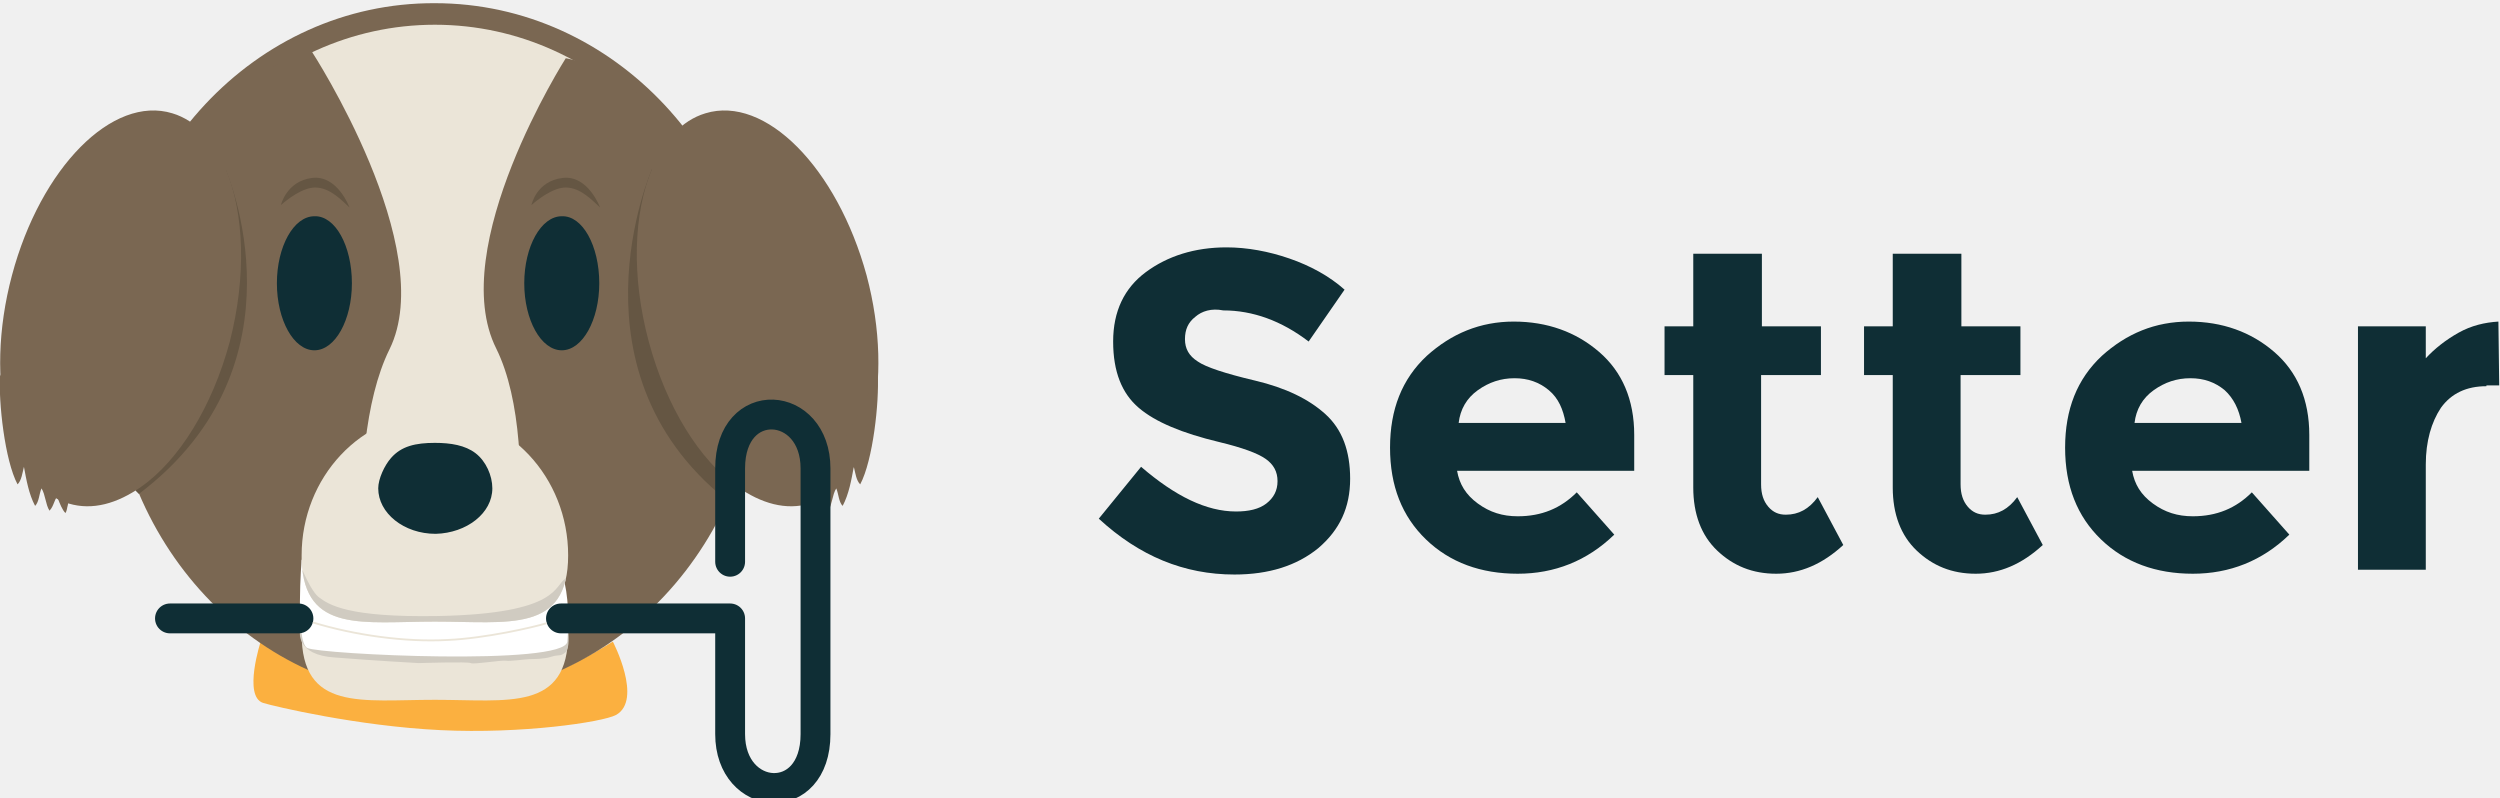
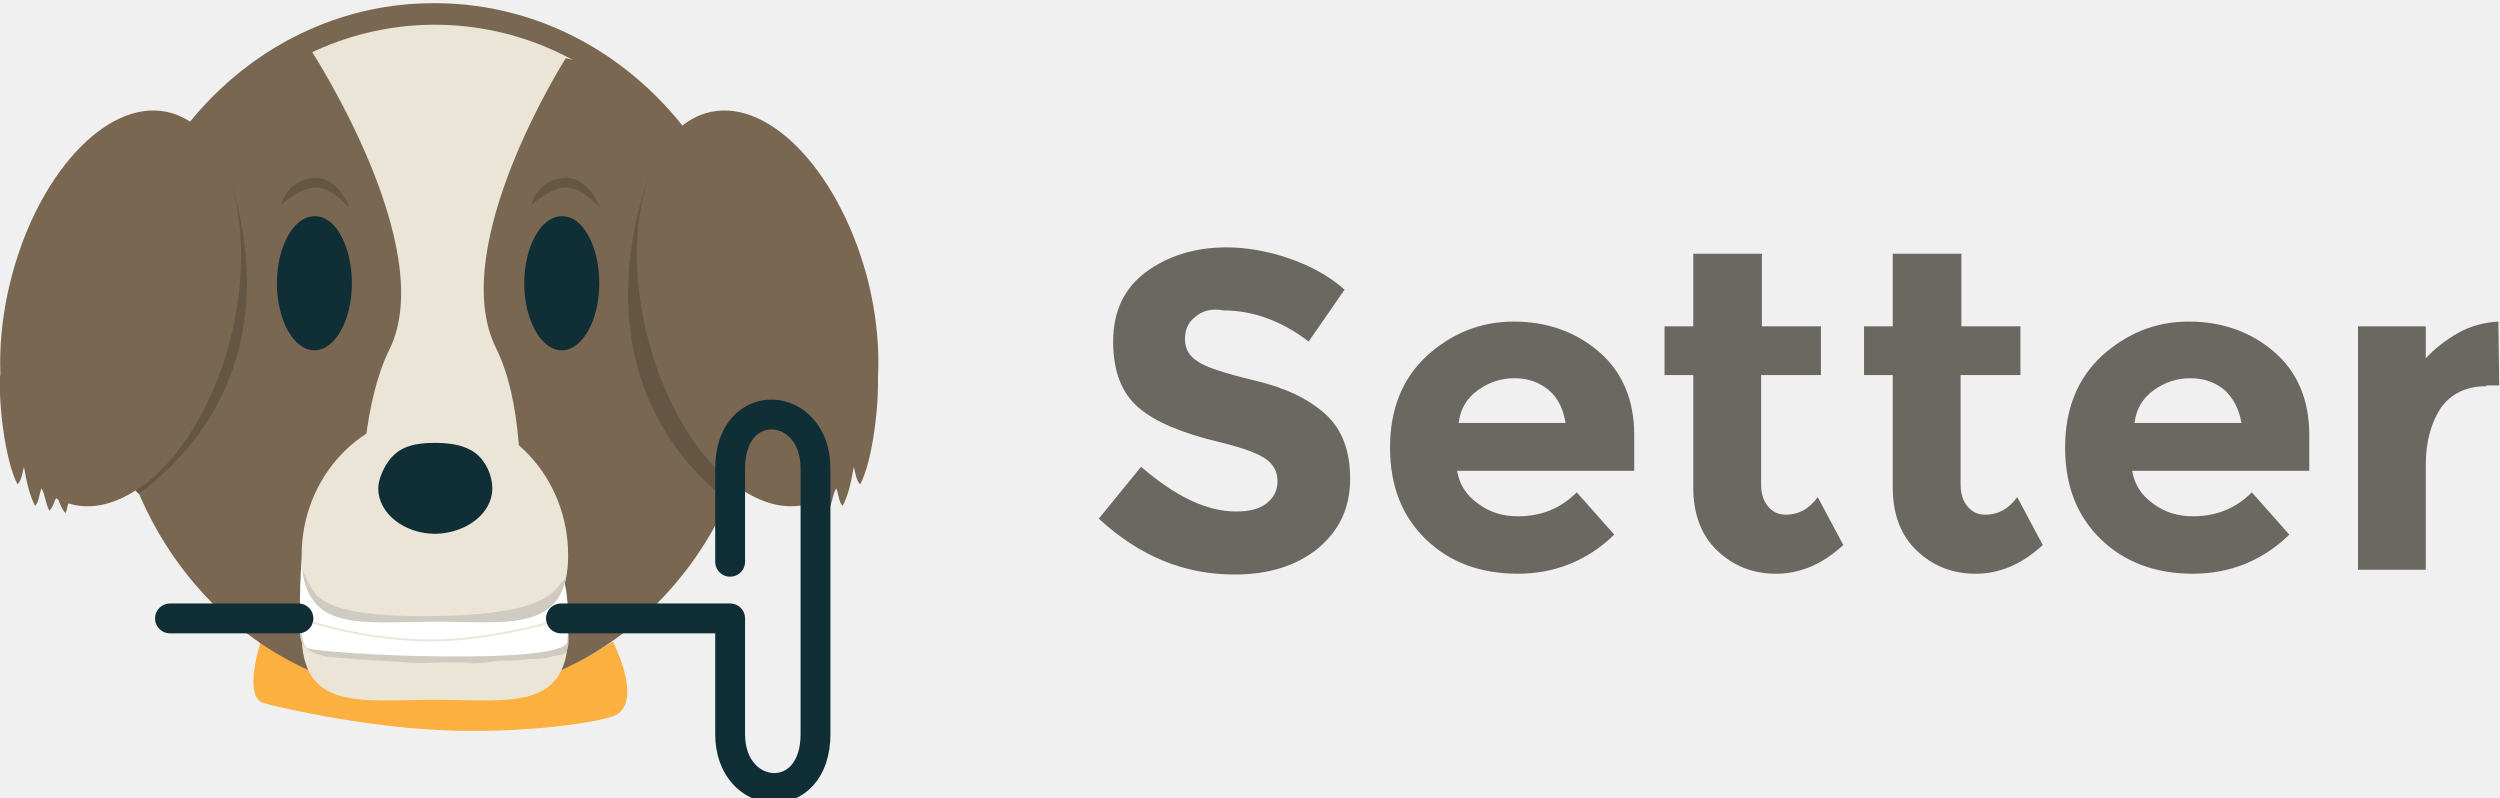
<svg xmlns="http://www.w3.org/2000/svg" xmlns:xlink="http://www.w3.org/1999/xlink" version="1.1" id="Layer_1" x="0px" y="0px" width="313.3px" height="100px" viewBox="0 0 313.3 100" enable-background="new 0 0 313.3 100" xml:space="preserve">
  <g>
    <g>
      <path fill="#FBB040" d="M32.7,80.3c0,0-2.3,7,0.3,7.8c1.3,0.4,11.8,2.9,22.2,3.4c10.2,0.5,20.3-1,22-1.9c3.4-1.9-0.4-9.2-0.4-9.2    s-14,9.1-23.3,6.9C44.3,85,32.7,80.3,32.7,80.3z" />
    </g>
    <path fill="#7A6752" d="M95.2,43.9c0-24-18.2-43.5-40.7-43.5C32,0.3,13.8,19.8,13.8,43.9c0,24,18.2,43.5,40.7,43.5   C77,87.4,95.2,67.9,95.2,43.9z" />
    <path fill="#EBE5D8" d="M92.7,43.9c0-22.5-17.1-40.8-38.2-40.8c-21.1,0-38.2,18.3-38.2,40.8c0,22.5,17.1,40.8,38.2,40.8   C75.6,84.7,92.7,66.4,92.7,43.9z" />
    <path fill="#7A6752" d="M39.1,6.5c0,0,16,24.6,9.7,37.3c-6.3,12.8-2.3,40-2.3,40s-29.7-4.6-29.7-39C16.8,10.4,39.1,6.5,39.1,6.5z" />
    <path fill="#0F2E35" d="M44.1,35.5c0,4.6-2.1,8.4-4.7,8.4c-2.6,0-4.7-3.8-4.7-8.4c0-4.6,2.1-8.4,4.7-8.4C42,27,44.1,30.8,44.1,35.5   z" />
    <path fill="#7A6752" d="M70.9,7.3c0,0-15.1,23.7-8.7,36.4c6.3,12.8,0.8,40,0.8,40s29.4-4.6,29.4-39C92.4,10.4,70.9,7.3,70.9,7.3z" />
    <path fill="#655643" d="M81.7,21.2c0,0-11.4,25.9,10.3,42.2" />
    <path fill="#7A6752" d="M81.3,42.8c2.2,8.2,6.4,14.9,11.1,18.2c3,2.1,6.1,3,9.1,2.1c7.5-2.3,10.7-15.1,7.1-28.6   C104.9,21,95.9,11.9,88.4,14.2c-3,0.9-5.3,3.5-6.7,7C79.4,26.7,79.1,34.6,81.3,42.8z" />
    <path fill="none" stroke="#0F2E35" stroke-width="2.572" stroke-linecap="round" stroke-linejoin="round" stroke-miterlimit="10" d="   M91.1,71.4" />
    <g>
      <path fill="#7A6752" d="M110,46.9c0.2,3.5-0.6,10.8-2.2,13.8c-0.5-0.5-0.6-1.4-0.8-2.2c-0.3,1.6-0.6,3.4-1.4,4.9    c-0.5-0.5-0.5-1.5-0.8-2.2c-0.5,0.8-0.5,2-1,2.8c-0.6-0.6-0.6-1.6-1.3-2.2L110,46.9z" />
    </g>
    <g>
      <path fill="#7A6752" d="M103.6,60.2c-0.1,0.9-0.5,1.7-0.9,2.4c-0.2,0.5-0.5,1.3-0.9,1.7c-0.2-0.3-0.2-0.7-0.3-1    c-0.1-0.7-0.3-1.4-0.6-2.1" />
    </g>
    <path fill="#EBE5D8" d="M71.2,79.4c0-9.8-7.5-17.8-16.7-17.8s-16.7,8-16.7,17.8c0,9.8,7.5,8.3,16.7,8.3S71.2,89.2,71.2,79.4z" />
    <path fill="#D0CBC1" d="M37.6,79.1c0,0-0.6,3,4.4,3.3c5,0.4,10.5,0.7,10.5,0.7s6.2-0.2,6.5,0c0.3,0.2,3.9-0.4,4.4-0.3   c0.5,0.1,2.5-0.2,3-0.2c0.4,0,1.8,0,2.7-0.3c0.9-0.3,1.1,0,1.7-0.5c0.7-0.5,0.4-2.7,0.4-2.7l-10.5-2.3L37.6,79.1z" />
    <path fill="#FFFFFF" d="M37.8,70.1c0,0-0.8,10.3,0.7,11.1c1.5,0.8,32.3,2.3,32.6-0.8c0.2-2.5,0.2-5.7-0.6-8.4   c-0.8-2.7-32.2-0.6-32.2-0.6L37.8,70.1z" />
    <path fill="none" stroke="#0F2E35" stroke-width="3.741" stroke-linecap="round" stroke-linejoin="round" stroke-miterlimit="10" d="   M70.3,77.5h21.2c0,0,0,5.9,0,14.5c0,8.6,10.7,9.4,10.7,0c0-6.9,0-24.8,0-33.3c0-8.6-10.7-9.4-10.7,0c0,6.9,0,11.7,0,11.7" />
    <line fill="none" stroke="#0F2E35" stroke-width="3.741" stroke-linecap="round" stroke-linejoin="round" stroke-miterlimit="10" x1="21.3" y1="77.5" x2="37.4" y2="77.5" />
    <path fill="#0F2E35" d="M75.1,35.5c0,4.6-2.1,8.4-4.7,8.4c-2.6,0-4.7-3.8-4.7-8.4c0-4.6,2.1-8.4,4.7-8.4C73,27,75.1,30.8,75.1,35.5   z" />
    <g>
      <defs>
        <path id="XMLID_2_" d="M71.2,69.6c0-9.8-7.5-17.8-16.7-17.8s-16.7,8-16.7,17.8c0,0.2,0,0.5,0,0.7c0.4,9.1,7.7,7.6,16.7,7.6     C63.7,77.9,71.2,79.4,71.2,69.6z" />
      </defs>
      <use xlink:href="#XMLID_2_" overflow="visible" fill="#EBE5D8" />
      <clipPath id="XMLID_3_">
        <use xlink:href="#XMLID_2_" overflow="visible" />
      </clipPath>
      <path clip-path="url(#XMLID_3_)" fill="#D0CBC1" d="M54.9,77.2c15.4-0.3,14.5-3.9,16-4.7c1.5-0.8-0.6,4.4-0.6,4.4    s-5.9,2.2-6.2,2.3c-0.3,0.1-10.7,0.3-10.7,0.3l-8.9-0.1l-9.2-3.1l1.8-6.9c0,0,1.5,4.3,2.8,5.4C41.2,75.8,43.6,77.4,54.9,77.2z" />
    </g>
    <path fill="#0F2E35" d="M61.7,61.2c0-1.6-0.8-3.4-2.1-4.4c-1.3-1-3.1-1.3-5.1-1.3c-2.4,0-4.2,0.4-5.5,1.9c-0.8,0.9-1.6,2.6-1.6,3.8   c0,3.1,3.2,5.7,7.2,5.7C58.5,66.8,61.7,64.3,61.7,61.2z" />
    <path fill="#655643" d="M16.6,57.9c0,0,5.1-31.4,11.7-36.6c0,0,10.7,24.3-10.9,40.6C15.5,60.2,16.6,57.9,16.6,57.9z" />
    <path fill="#7A6752" d="M28.8,42.8c-2.2,8.2-6.4,14.9-11.1,18.2c-3,2.1-6.1,3-9.1,2.1C1.1,60.9-2.1,48,1.5,34.5   s12.6-22.6,20.1-20.3c3,0.9,5.3,3.5,6.7,7C30.6,26.7,30.9,34.6,28.8,42.8z" />
    <path fill="#655643" d="M66.6,25.7c0.8-0.7,2.7-2.2,4.3-2.2c1.9,0,3.4,1.7,4.3,2.5c0,0-1.5-4.1-4.7-3.7   C67.2,22.7,66.6,25.7,66.6,25.7z" />
    <path fill="#655643" d="M35.2,25.7c0.8-0.7,2.7-2.2,4.3-2.2c1.9,0,3.4,1.7,4.3,2.5c0,0-1.5-4.1-4.7-3.7   C35.9,22.7,35.2,25.7,35.2,25.7z" />
    <g>
      <path fill="#7A6752" d="M0,46.9c-0.2,3.5,0.6,10.8,2.2,13.8c0.5-0.5,0.6-1.4,0.8-2.2c0.3,1.6,0.6,3.4,1.4,4.9    c0.5-0.5,0.5-1.5,0.8-2.2c0.5,0.8,0.5,2,1,2.8c0.6-0.6,0.6-1.6,1.3-2.2L0,46.9z" />
    </g>
    <g>
      <path fill="#7A6752" d="M6.4,60.2c0.1,0.9,0.5,1.7,0.9,2.4c0.2,0.5,0.5,1.3,0.9,1.7c0.2-0.3,0.2-0.7,0.3-1    c0.1-0.7,0.3-1.4,0.6-2.1" />
    </g>
    <path fill="none" stroke="#EBE5D8" stroke-width="0.234" stroke-miterlimit="10" d="M39.2,78c5.2,1.6,11.6,2.5,16.9,2.2   c4.7-0.2,10.8-1.6,12.4-2.1" />
  </g>
  <g>
-     <path fill="#0F2E35" d="M149.8,39.7c-0.9,0.7-1.3,1.6-1.3,2.8s0.5,2.1,1.6,2.8c1,0.7,3.4,1.5,7.2,2.4c3.8,0.9,6.7,2.3,8.8,4.2   c2.1,1.9,3.1,4.6,3.1,8.1c0,3.6-1.3,6.4-4,8.7c-2.7,2.2-6.2,3.3-10.5,3.3c-6.3,0-11.9-2.3-17-7l5.3-6.5c4.3,3.7,8.2,5.6,11.9,5.6   c1.6,0,2.9-0.3,3.8-1c0.9-0.7,1.4-1.6,1.4-2.8c0-1.2-0.5-2.1-1.5-2.8c-1-0.7-2.9-1.4-5.8-2.1c-4.6-1.1-8-2.5-10.1-4.3   c-2.1-1.8-3.2-4.5-3.2-8.3c0-3.8,1.4-6.7,4.1-8.7c2.7-2,6.1-3.1,10.1-3.1c2.6,0,5.3,0.5,7.9,1.4c2.6,0.9,5,2.2,6.9,3.9l-4.5,6.5   c-3.4-2.6-7-3.9-10.7-3.9C151.8,38.6,150.6,39,149.8,39.7z" />
-     <path fill="#0F2E35" d="M202.3,67c-3.4,3.3-7.5,4.9-12.1,4.9c-4.6,0-8.5-1.4-11.5-4.3c-3-2.9-4.5-6.7-4.5-11.5s1.5-8.6,4.6-11.5   c3.1-2.8,6.7-4.3,10.9-4.3c4.2,0,7.8,1.3,10.7,3.8c2.9,2.5,4.4,6,4.4,10.4v4.5h-22.2c0.3,1.7,1.1,3,2.6,4.1c1.5,1.1,3.1,1.6,5,1.6   c3,0,5.4-1,7.4-3L202.3,67z M194.1,48.9c-1.2-1-2.6-1.5-4.3-1.5c-1.7,0-3.2,0.5-4.6,1.5c-1.4,1-2.2,2.4-2.4,4.1h13.4   C195.9,51.3,195.3,49.9,194.1,48.9z" />
-     <path fill="#0F2E35" d="M220.7,47v13.7c0,1.2,0.3,2.1,0.9,2.8c0.6,0.7,1.3,1,2.2,1c1.6,0,2.9-0.7,4-2.2l3.2,6   c-2.6,2.4-5.4,3.6-8.4,3.6s-5.4-1-7.4-2.9c-2-1.9-3-4.6-3-7.9V47h-3.6v-6.1h3.6v-9.1h8.6v9.1h7.4V47H220.7z" />
-     <path fill="#0F2E35" d="M245.7,47v13.7c0,1.2,0.3,2.1,0.9,2.8c0.6,0.7,1.3,1,2.2,1c1.6,0,2.9-0.7,4-2.2l3.2,6   c-2.6,2.4-5.4,3.6-8.4,3.6s-5.4-1-7.4-2.9c-2-1.9-3-4.6-3-7.9V47h-3.6v-6.1h3.6v-9.1h8.6v9.1h7.4V47H245.7z" />
-     <path fill="#0F2E35" d="M286.9,67c-3.4,3.3-7.5,4.9-12.1,4.9c-4.6,0-8.5-1.4-11.5-4.3c-3-2.9-4.5-6.7-4.5-11.5s1.5-8.6,4.6-11.5   c3.1-2.8,6.7-4.3,10.9-4.3s7.8,1.3,10.7,3.8c2.9,2.5,4.4,6,4.4,10.4v4.5h-22.2c0.3,1.7,1.1,3,2.6,4.1c1.5,1.1,3.1,1.6,5,1.6   c3,0,5.4-1,7.4-3L286.9,67z M278.8,48.9c-1.2-1-2.6-1.5-4.3-1.5c-1.7,0-3.2,0.5-4.6,1.5c-1.4,1-2.2,2.4-2.4,4.1h13.4   C280.6,51.3,279.9,49.9,278.8,48.9z" />
-     <path fill="#0F2E35" d="M311.6,48.4c-2.5,0-4.4,0.9-5.7,2.7c-1.2,1.8-1.9,4.2-1.9,7.1v13.2h-8.5V40.9h8.5v4   c1.1-1.2,2.5-2.3,4.1-3.2c1.6-0.9,3.3-1.3,5-1.4l0.1,8H311.6z" />
+     <path fill="#6B6862" d="M149.8,39.7c-0.9,0.7-1.3,1.6-1.3,2.8s0.5,2.1,1.6,2.8c1,0.7,3.4,1.5,7.2,2.4c3.8,0.9,6.7,2.3,8.8,4.2   c2.1,1.9,3.1,4.6,3.1,8.1c0,3.6-1.3,6.4-4,8.7c-2.7,2.2-6.2,3.3-10.5,3.3c-6.3,0-11.9-2.3-17-7l5.3-6.5c4.3,3.7,8.2,5.6,11.9,5.6   c1.6,0,2.9-0.3,3.8-1c0.9-0.7,1.4-1.6,1.4-2.8c0-1.2-0.5-2.1-1.5-2.8c-1-0.7-2.9-1.4-5.8-2.1c-4.6-1.1-8-2.5-10.1-4.3   c-2.1-1.8-3.2-4.5-3.2-8.3c0-3.8,1.4-6.7,4.1-8.7c2.7-2,6.1-3.1,10.1-3.1c2.6,0,5.3,0.5,7.9,1.4c2.6,0.9,5,2.2,6.9,3.9l-4.5,6.5   c-3.4-2.6-7-3.9-10.7-3.9C151.8,38.6,150.6,39,149.8,39.7z" />
+     <path fill="#6B6862" d="M202.3,67c-3.4,3.3-7.5,4.9-12.1,4.9c-4.6,0-8.5-1.4-11.5-4.3c-3-2.9-4.5-6.7-4.5-11.5s1.5-8.6,4.6-11.5   c3.1-2.8,6.7-4.3,10.9-4.3c4.2,0,7.8,1.3,10.7,3.8c2.9,2.5,4.4,6,4.4,10.4v4.5h-22.2c0.3,1.7,1.1,3,2.6,4.1c1.5,1.1,3.1,1.6,5,1.6   c3,0,5.4-1,7.4-3L202.3,67z M194.1,48.9c-1.2-1-2.6-1.5-4.3-1.5c-1.7,0-3.2,0.5-4.6,1.5c-1.4,1-2.2,2.4-2.4,4.1h13.4   C195.9,51.3,195.3,49.9,194.1,48.9z" />
+     <path fill="#6B6862" d="M220.7,47v13.7c0,1.2,0.3,2.1,0.9,2.8c0.6,0.7,1.3,1,2.2,1c1.6,0,2.9-0.7,4-2.2l3.2,6   c-2.6,2.4-5.4,3.6-8.4,3.6s-5.4-1-7.4-2.9c-2-1.9-3-4.6-3-7.9V47h-3.6v-6.1h3.6v-9.1h8.6v9.1h7.4V47H220.7z" />
+     <path fill="#6B6862" d="M245.7,47v13.7c0,1.2,0.3,2.1,0.9,2.8c0.6,0.7,1.3,1,2.2,1c1.6,0,2.9-0.7,4-2.2l3.2,6   c-2.6,2.4-5.4,3.6-8.4,3.6s-5.4-1-7.4-2.9c-2-1.9-3-4.6-3-7.9V47h-3.6v-6.1h3.6v-9.1h8.6v9.1h7.4V47H245.7z" />
+     <path fill="#6B6862" d="M286.9,67c-3.4,3.3-7.5,4.9-12.1,4.9c-4.6,0-8.5-1.4-11.5-4.3c-3-2.9-4.5-6.7-4.5-11.5s1.5-8.6,4.6-11.5   c3.1-2.8,6.7-4.3,10.9-4.3s7.8,1.3,10.7,3.8c2.9,2.5,4.4,6,4.4,10.4v4.5h-22.2c0.3,1.7,1.1,3,2.6,4.1c1.5,1.1,3.1,1.6,5,1.6   c3,0,5.4-1,7.4-3L286.9,67z M278.8,48.9c-1.2-1-2.6-1.5-4.3-1.5c-1.7,0-3.2,0.5-4.6,1.5c-1.4,1-2.2,2.4-2.4,4.1h13.4   C280.6,51.3,279.9,49.9,278.8,48.9z" />
+     <path fill="#6B6862" d="M311.6,48.4c-2.5,0-4.4,0.9-5.7,2.7c-1.2,1.8-1.9,4.2-1.9,7.1v13.2h-8.5V40.9h8.5v4   c1.1-1.2,2.5-2.3,4.1-3.2c1.6-0.9,3.3-1.3,5-1.4l0.1,8H311.6z" />
  </g>
</svg>
